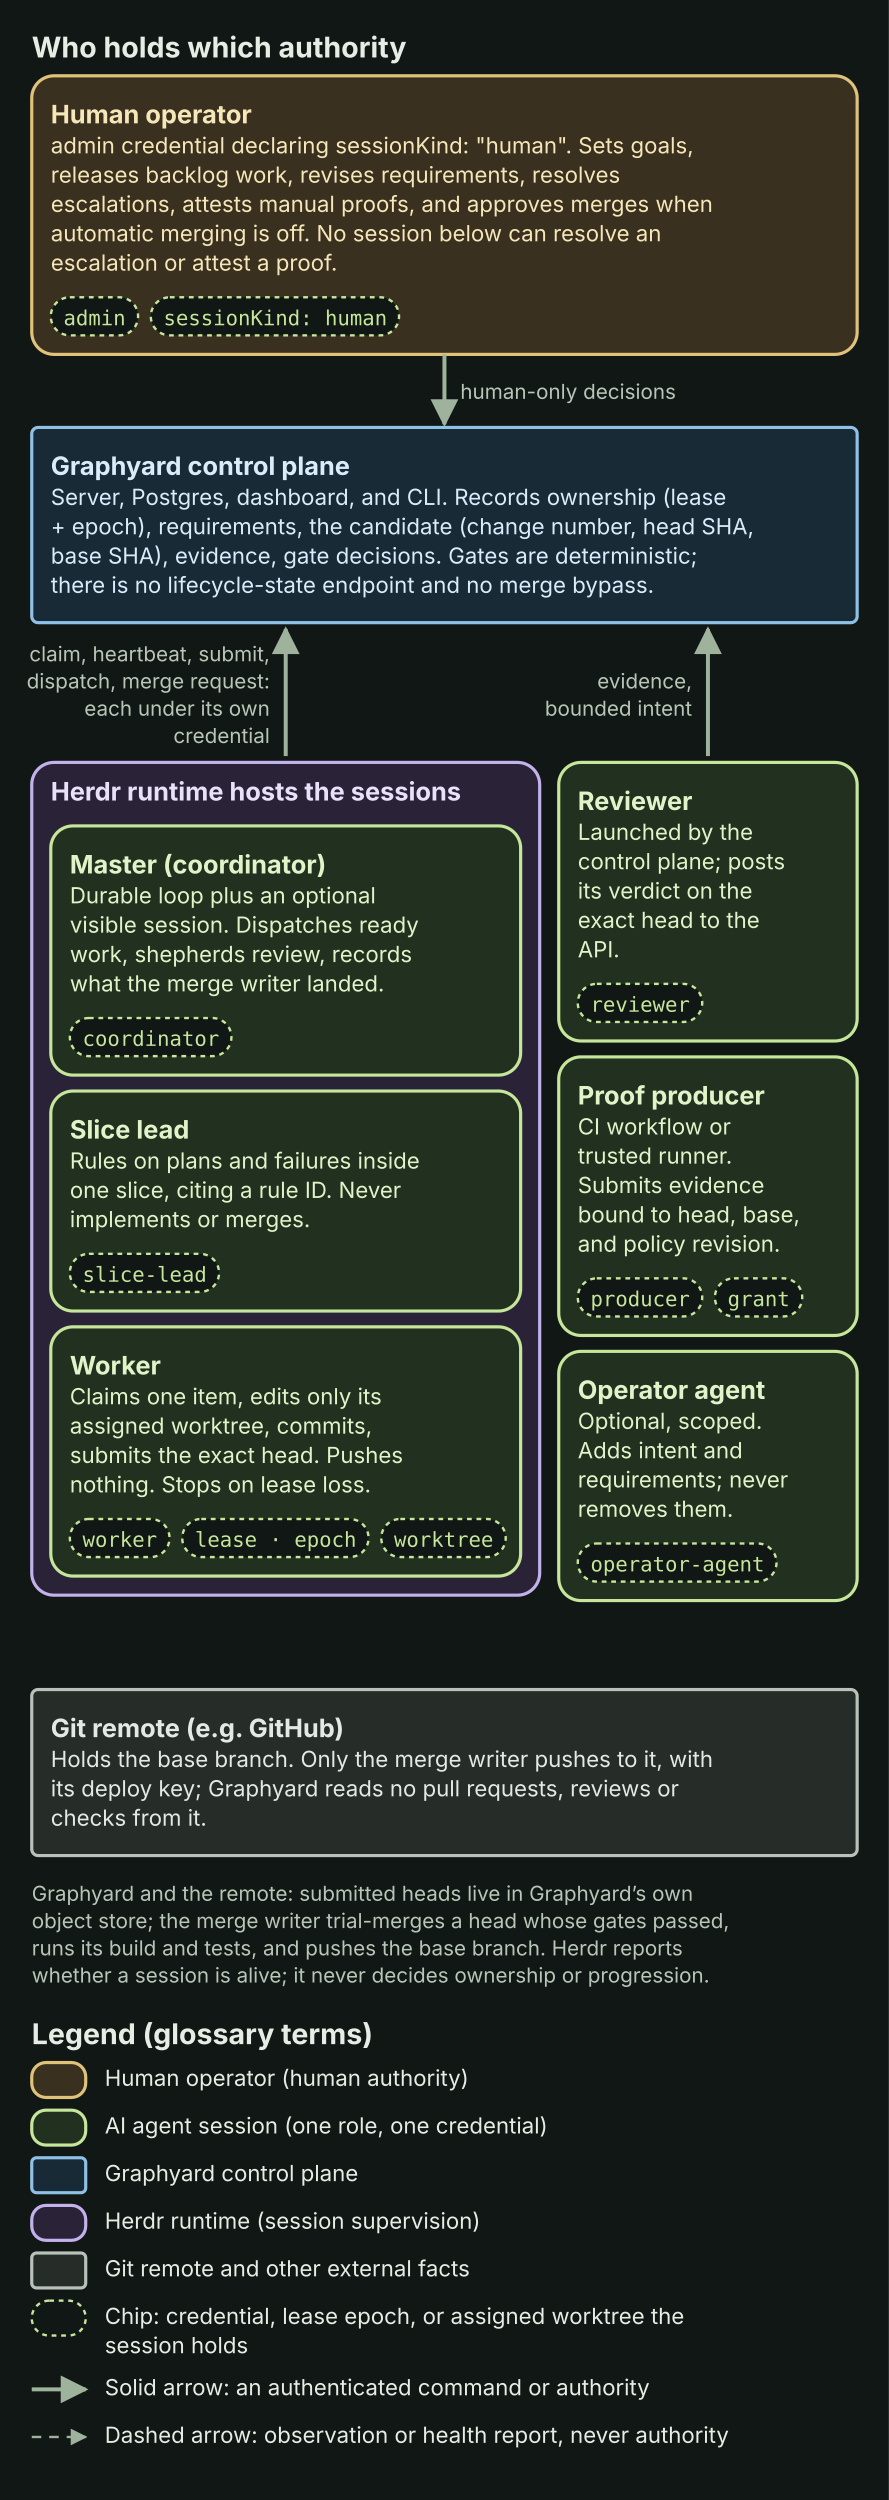
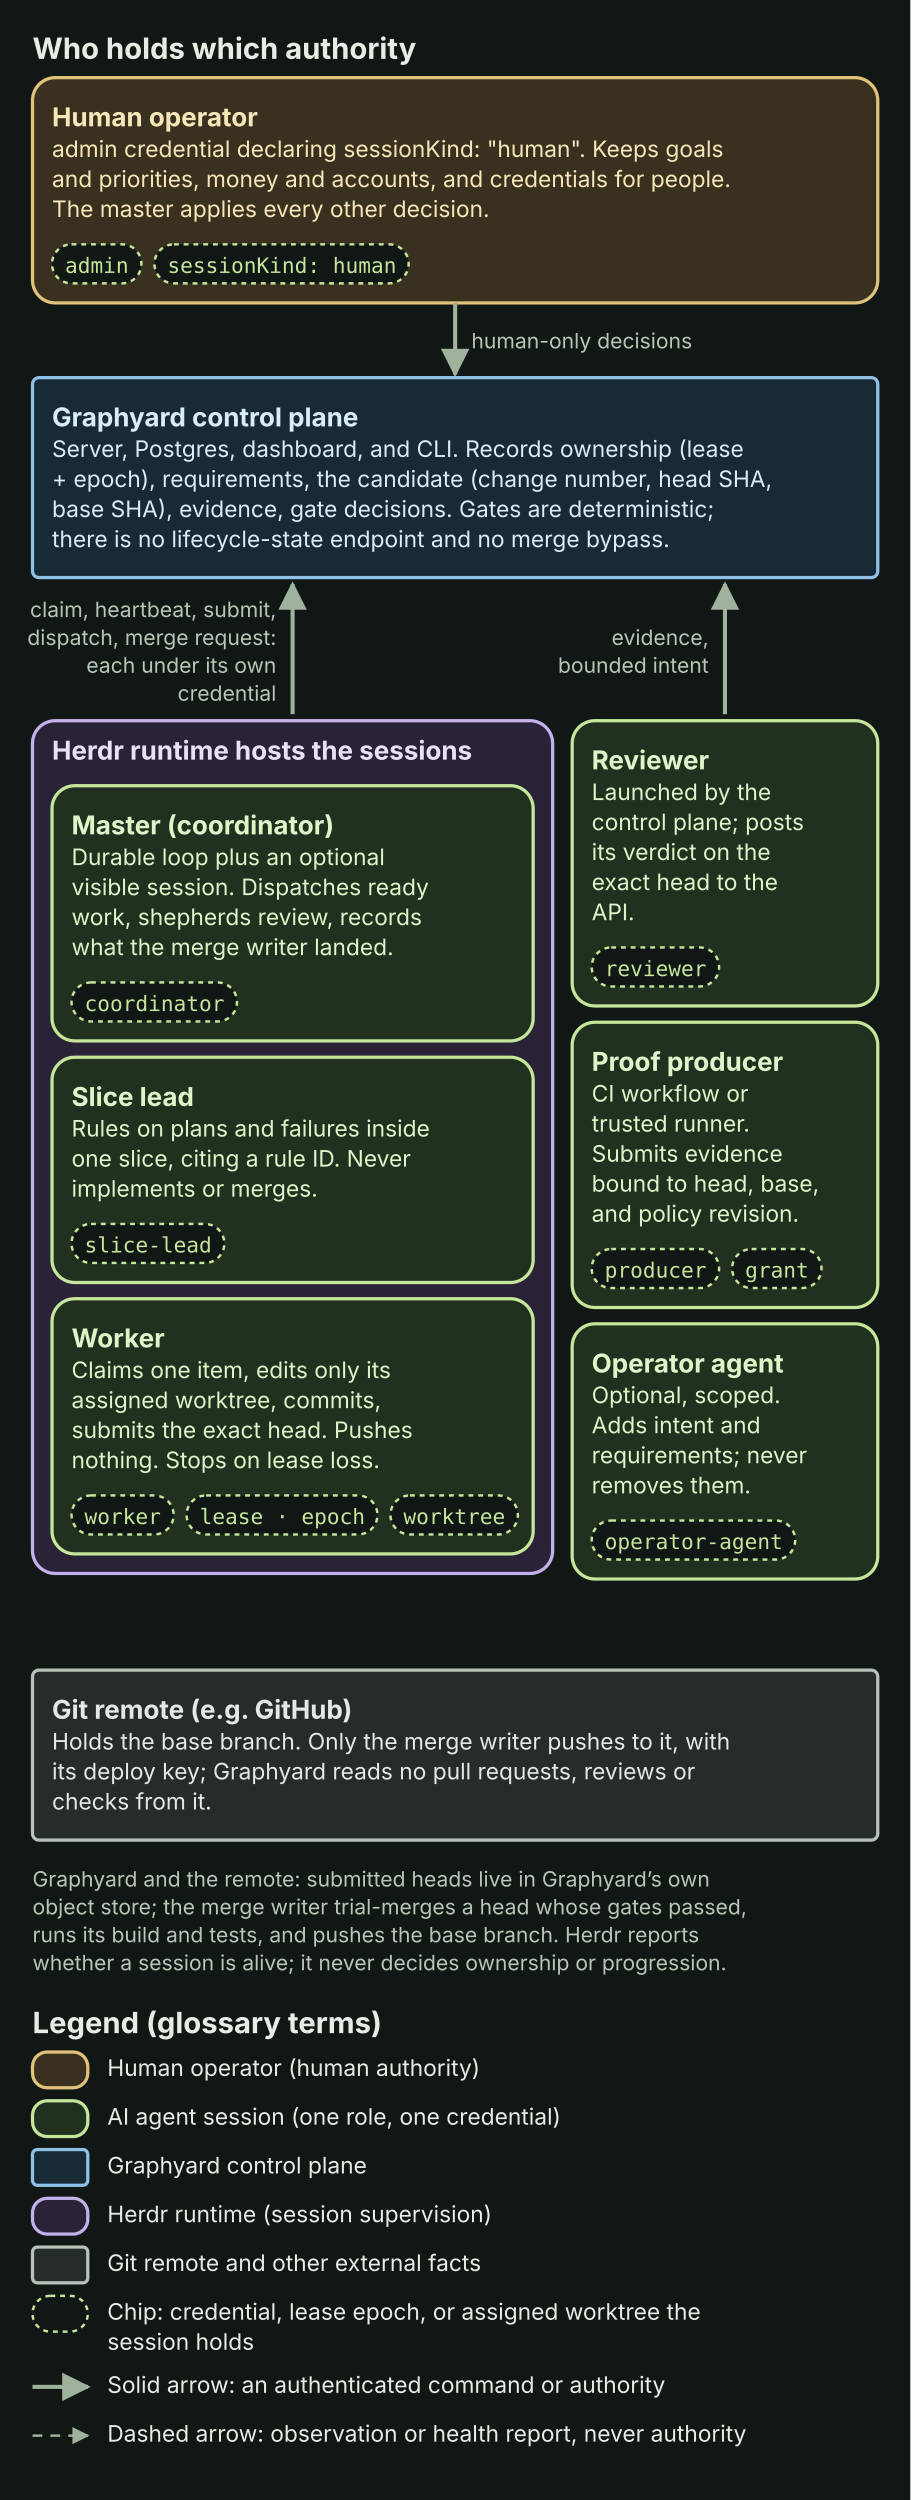
- <svg xmlns="http://www.w3.org/2000/svg" viewBox="0 0 560 1575" width="560" height="1575" role="img" aria-labelledby="title desc" font-family="Inter, &quot;Segoe UI&quot;, Roboto, &quot;Helvetica Neue&quot;, Arial, &quot;Liberation Sans&quot;, ui-sans-serif, system-ui, -apple-system, sans-serif">
+ <svg xmlns="http://www.w3.org/2000/svg" viewBox="0 0 560 1538" width="560" height="1538" role="img" aria-labelledby="title desc" font-family="Inter, &quot;Segoe UI&quot;, Roboto, &quot;Helvetica Neue&quot;, Arial, &quot;Liberation Sans&quot;, ui-sans-serif, system-ui, -apple-system, sans-serif">
  <defs>
    <marker id="arrow" viewBox="0 0 10 10" refX="9" refY="5" markerWidth="7" markerHeight="7" orient="auto-start-reverse">
      <path d="M0 0 L10 5 L0 10 z" fill="#9fb39c" />
    </marker>
  </defs>
-   <rect width="560" height="1575" fill="#111714" />
+   <rect width="560" height="1538" fill="#111714" />
  <text x="20" y="36.2" font-size="18" font-weight="700" fill="#e6ede4" text-anchor="start">Who holds which authority</text>
-   <rect x="20" y="47.76" width="520" height="175.5" rx="14" fill="#3a3020" stroke="#e0c27a" stroke-width="2" />
+   <rect x="20" y="47.76" width="520" height="138.6" rx="14" fill="#3a3020" stroke="#e0c27a" stroke-width="2" />
  <text x="32" y="77.7" font-size="16" font-weight="650" fill="#f6e7b8" text-anchor="start">Human operator</text>
-   <text x="32" y="96.6" font-size="14" font-weight="400" fill="#f6e7b8" text-anchor="start">admin credential declaring sessionKind: "human". Sets goals,</text>
-   <text x="32" y="115.1" font-size="14" font-weight="400" fill="#f6e7b8" text-anchor="start">releases backlog work, revises requirements, resolves</text>
-   <text x="32" y="133.5" font-size="14" font-weight="400" fill="#f6e7b8" text-anchor="start">escalations, attests manual proofs, and approves merges when</text>
-   <text x="32" y="152.0" font-size="14" font-weight="400" fill="#f6e7b8" text-anchor="start">automatic merging is off. No session below can resolve an</text>
-   <text x="32" y="170.5" font-size="14" font-weight="400" fill="#f6e7b8" text-anchor="start">escalation or attest a proof.</text>
-   <rect x="32" y="187.28" width="55.0" height="24" rx="12" fill="#111714" stroke="#c5e69b" stroke-width="1.5" stroke-dasharray="3 3" />
-   <text x="40" y="204.9" font-size="13" font-weight="400" fill="#c5e69b" text-anchor="start" font-family="ui-monospace, SFMono-Regular, Menlo, monospace">admin</text>
-   <rect x="95" y="187.28" width="156.4" height="24" rx="12" fill="#111714" stroke="#c5e69b" stroke-width="1.5" stroke-dasharray="3 3" />
-   <text x="103" y="204.9" font-size="13" font-weight="400" fill="#c5e69b" text-anchor="start" font-family="ui-monospace, SFMono-Regular, Menlo, monospace">sessionKind: human</text>
-   <line x1="280" y1="223.28" x2="280" y2="267.28" stroke="#9fb39c" stroke-width="2.5" marker-end="url(#arrow)" />
-   <text x="290" y="251.3" font-size="13" font-weight="400" fill="#b8c6b7" text-anchor="start">human-only decisions</text>
-   <rect x="20" y="269.28" width="520" height="123.0" rx="4" fill="#182a36" stroke="#8fc1e6" stroke-width="2" />
-   <text x="32" y="299.2" font-size="16" font-weight="650" fill="#d8ecf9" text-anchor="start">Graphyard control plane</text>
-   <text x="32" y="318.1" font-size="14" font-weight="400" fill="#d8ecf9" text-anchor="start">Server, Postgres, dashboard, and CLI. Records ownership (lease</text>
-   <text x="32" y="336.6" font-size="14" font-weight="400" fill="#d8ecf9" text-anchor="start">+ epoch), requirements, the candidate (change number, head SHA,</text>
-   <text x="32" y="355.1" font-size="14" font-weight="400" fill="#d8ecf9" text-anchor="start">base SHA), evidence, gate decisions. Gates are deterministic;</text>
-   <text x="32" y="373.5" font-size="14" font-weight="400" fill="#d8ecf9" text-anchor="start">there is no lifecycle-state endpoint and no merge bypass.</text>
-   <rect x="20" y="480.32" width="320" height="524.64" rx="14" fill="#2a2338" stroke="#c3b1ec" stroke-width="2" />
-   <text x="32" y="504.32" font-size="16" font-weight="650" fill="#e9e0f9">Herdr runtime hosts the sessions</text>
-   <rect x="32" y="520.32" width="296" height="157.0" rx="14" fill="#22311f" stroke="#c5e69b" stroke-width="2" />
-   <text x="44" y="550.3" font-size="16" font-weight="650" fill="#e1f3c8" text-anchor="start">Master (coordinator)</text>
-   <text x="44" y="569.1" font-size="14" font-weight="400" fill="#e1f3c8" text-anchor="start">Durable loop plus an optional</text>
-   <text x="44" y="587.6" font-size="14" font-weight="400" fill="#e1f3c8" text-anchor="start">visible session. Dispatches ready</text>
-   <text x="44" y="606.1" font-size="14" font-weight="400" fill="#e1f3c8" text-anchor="start">work, shepherds review, records</text>
-   <text x="44" y="624.6" font-size="14" font-weight="400" fill="#e1f3c8" text-anchor="start">what the merge writer landed.</text>
-   <rect x="44" y="641.36" width="101.8" height="24" rx="12" fill="#111714" stroke="#c5e69b" stroke-width="1.5" stroke-dasharray="3 3" />
-   <text x="52" y="658.9" font-size="13" font-weight="400" fill="#c5e69b" text-anchor="start" font-family="ui-monospace, SFMono-Regular, Menlo, monospace">coordinator</text>
-   <rect x="32" y="687.36" width="296" height="138.6" rx="14" fill="#22311f" stroke="#c5e69b" stroke-width="2" />
-   <text x="44" y="717.3" font-size="16" font-weight="650" fill="#e1f3c8" text-anchor="start">Slice lead</text>
-   <text x="44" y="736.2" font-size="14" font-weight="400" fill="#e1f3c8" text-anchor="start">Rules on plans and failures inside</text>
-   <text x="44" y="754.7" font-size="14" font-weight="400" fill="#e1f3c8" text-anchor="start">one slice, citing a rule ID. Never</text>
-   <text x="44" y="773.1" font-size="14" font-weight="400" fill="#e1f3c8" text-anchor="start">implements or merges.</text>
-   <rect x="44" y="789.92" width="94.0" height="24" rx="12" fill="#111714" stroke="#c5e69b" stroke-width="1.5" stroke-dasharray="3 3" />
-   <text x="52" y="807.5" font-size="13" font-weight="400" fill="#c5e69b" text-anchor="start" font-family="ui-monospace, SFMono-Regular, Menlo, monospace">slice-lead</text>
-   <rect x="32" y="835.92" width="296" height="157.0" rx="14" fill="#22311f" stroke="#c5e69b" stroke-width="2" />
-   <text x="44" y="865.9" font-size="16" font-weight="650" fill="#e1f3c8" text-anchor="start">Worker</text>
-   <text x="44" y="884.7" font-size="14" font-weight="400" fill="#e1f3c8" text-anchor="start">Claims one item, edits only its</text>
-   <text x="44" y="903.2" font-size="14" font-weight="400" fill="#e1f3c8" text-anchor="start">assigned worktree, commits,</text>
-   <text x="44" y="921.7" font-size="14" font-weight="400" fill="#e1f3c8" text-anchor="start">submits the exact head. Pushes</text>
-   <text x="44" y="940.2" font-size="14" font-weight="400" fill="#e1f3c8" text-anchor="start">nothing. Stops on lease loss.</text>
-   <rect x="44" y="956.96" width="62.8" height="24" rx="12" fill="#111714" stroke="#c5e69b" stroke-width="1.5" stroke-dasharray="3 3" />
-   <text x="52" y="974.5" font-size="13" font-weight="400" fill="#c5e69b" text-anchor="start" font-family="ui-monospace, SFMono-Regular, Menlo, monospace">worker</text>
-   <rect x="114.8" y="956.96" width="117.4" height="24" rx="12" fill="#111714" stroke="#c5e69b" stroke-width="1.5" stroke-dasharray="3 3" />
-   <text x="122.8" y="974.5" font-size="13" font-weight="400" fill="#c5e69b" text-anchor="start" font-family="ui-monospace, SFMono-Regular, Menlo, monospace">lease · epoch</text>
-   <rect x="240.2" y="956.96" width="78.4" height="24" rx="12" fill="#111714" stroke="#c5e69b" stroke-width="1.5" stroke-dasharray="3 3" />
-   <text x="248.2" y="974.5" font-size="13" font-weight="400" fill="#c5e69b" text-anchor="start" font-family="ui-monospace, SFMono-Regular, Menlo, monospace">worktree</text>
-   <rect x="352" y="480.32" width="188" height="175.5" rx="14" fill="#22311f" stroke="#c5e69b" stroke-width="2" />
-   <text x="364" y="510.3" font-size="16" font-weight="650" fill="#e1f3c8" text-anchor="start">Reviewer</text>
-   <text x="364" y="529.1" font-size="14" font-weight="400" fill="#e1f3c8" text-anchor="start">Launched by the</text>
-   <text x="364" y="547.6" font-size="14" font-weight="400" fill="#e1f3c8" text-anchor="start">control plane; posts</text>
-   <text x="364" y="566.1" font-size="14" font-weight="400" fill="#e1f3c8" text-anchor="start">its verdict on the</text>
-   <text x="364" y="584.6" font-size="14" font-weight="400" fill="#e1f3c8" text-anchor="start">exact head to the</text>
-   <text x="364" y="603.1" font-size="14" font-weight="400" fill="#e1f3c8" text-anchor="start">API.</text>
-   <rect x="364" y="619.84" width="78.4" height="24" rx="12" fill="#111714" stroke="#c5e69b" stroke-width="1.5" stroke-dasharray="3 3" />
-   <text x="372" y="637.4" font-size="13" font-weight="400" fill="#c5e69b" text-anchor="start" font-family="ui-monospace, SFMono-Regular, Menlo, monospace">reviewer</text>
-   <rect x="352" y="665.84" width="188" height="175.5" rx="14" fill="#22311f" stroke="#c5e69b" stroke-width="2" />
-   <text x="364" y="695.8" font-size="16" font-weight="650" fill="#e1f3c8" text-anchor="start">Proof producer</text>
-   <text x="364" y="714.7" font-size="14" font-weight="400" fill="#e1f3c8" text-anchor="start">CI workflow or</text>
-   <text x="364" y="733.1" font-size="14" font-weight="400" fill="#e1f3c8" text-anchor="start">trusted runner.</text>
-   <text x="364" y="751.6" font-size="14" font-weight="400" fill="#e1f3c8" text-anchor="start">Submits evidence</text>
-   <text x="364" y="770.1" font-size="14" font-weight="400" fill="#e1f3c8" text-anchor="start">bound to head, base,</text>
-   <text x="364" y="788.6" font-size="14" font-weight="400" fill="#e1f3c8" text-anchor="start">and policy revision.</text>
-   <rect x="364" y="805.36" width="78.4" height="24" rx="12" fill="#111714" stroke="#c5e69b" stroke-width="1.5" stroke-dasharray="3 3" />
-   <text x="372" y="822.9" font-size="13" font-weight="400" fill="#c5e69b" text-anchor="start" font-family="ui-monospace, SFMono-Regular, Menlo, monospace">producer</text>
-   <rect x="450.4" y="805.36" width="55.0" height="24" rx="12" fill="#111714" stroke="#c5e69b" stroke-width="1.5" stroke-dasharray="3 3" />
-   <text x="458.4" y="822.9" font-size="13" font-weight="400" fill="#c5e69b" text-anchor="start" font-family="ui-monospace, SFMono-Regular, Menlo, monospace">grant</text>
-   <rect x="352" y="851.36" width="188" height="157.0" rx="14" fill="#22311f" stroke="#c5e69b" stroke-width="2" />
-   <text x="364" y="881.3" font-size="16" font-weight="650" fill="#e1f3c8" text-anchor="start">Operator agent</text>
-   <text x="364" y="900.2" font-size="14" font-weight="400" fill="#e1f3c8" text-anchor="start">Optional, scoped.</text>
-   <text x="364" y="918.7" font-size="14" font-weight="400" fill="#e1f3c8" text-anchor="start">Adds intent and</text>
-   <text x="364" y="937.1" font-size="14" font-weight="400" fill="#e1f3c8" text-anchor="start">requirements; never</text>
-   <text x="364" y="955.6" font-size="14" font-weight="400" fill="#e1f3c8" text-anchor="start">removes them.</text>
-   <rect x="364" y="972.4" width="125.2" height="24" rx="12" fill="#111714" stroke="#c5e69b" stroke-width="1.5" stroke-dasharray="3 3" />
-   <text x="372" y="990.0" font-size="13" font-weight="400" fill="#c5e69b" text-anchor="start" font-family="ui-monospace, SFMono-Regular, Menlo, monospace">operator-agent</text>
-   <line x1="180" y1="476.32" x2="180" y2="396.32" stroke="#9fb39c" stroke-width="2.5" marker-end="url(#arrow)" />
-   <text x="170" y="416.6" font-size="13" font-weight="400" fill="#b8c6b7" text-anchor="end">claim, heartbeat, submit,</text>
-   <text x="170" y="433.7" font-size="13" font-weight="400" fill="#b8c6b7" text-anchor="end">dispatch, merge request:</text>
-   <text x="170" y="450.9" font-size="13" font-weight="400" fill="#b8c6b7" text-anchor="end">each under its own</text>
-   <text x="170" y="468.1" font-size="13" font-weight="400" fill="#b8c6b7" text-anchor="end">credential</text>
-   <line x1="446" y1="476.32" x2="446" y2="396.32" stroke="#9fb39c" stroke-width="2.5" marker-end="url(#arrow)" />
-   <text x="436" y="433.7" font-size="13" font-weight="400" fill="#b8c6b7" text-anchor="end">evidence,</text>
-   <text x="436" y="450.9" font-size="13" font-weight="400" fill="#b8c6b7" text-anchor="end">bounded intent</text>
-   <rect x="20" y="1064.4" width="520" height="104.6" rx="4" fill="#262d28" stroke="#b8c2bb" stroke-width="2" />
-   <text x="32" y="1094.4" font-size="16" font-weight="650" fill="#e3e9e3" text-anchor="start">Git remote (e.g. GitHub)</text>
-   <text x="32" y="1113.2" font-size="14" font-weight="400" fill="#e3e9e3" text-anchor="start">Holds the base branch. Only the merge writer pushes to it, with</text>
-   <text x="32" y="1131.7" font-size="14" font-weight="400" fill="#e3e9e3" text-anchor="start">its deploy key; Graphyard reads no pull requests, reviews or</text>
-   <text x="32" y="1150.2" font-size="14" font-weight="400" fill="#e3e9e3" text-anchor="start">checks from it.</text>
-   <text x="20" y="1197.5" font-size="13" font-weight="400" fill="#b8c6b7" text-anchor="start">Graphyard and the remote: submitted heads live in Graphyard’s own</text>
-   <text x="20" y="1214.7" font-size="13" font-weight="400" fill="#b8c6b7" text-anchor="start">object store; the merge writer trial-merges a head whose gates passed,</text>
-   <text x="20" y="1231.9" font-size="13" font-weight="400" fill="#b8c6b7" text-anchor="start">runs its build and tests, and pushes the base branch. Herdr reports</text>
-   <text x="20" y="1249.0" font-size="13" font-weight="400" fill="#b8c6b7" text-anchor="start">whether a session is alive; it never decides ownership or progression.</text>
-   <text x="20" y="1287.8" font-size="18" font-weight="700" fill="#e6ede4" text-anchor="start">Legend (glossary terms)</text>
-   <g transform="translate(0 1299.4)">
+   <text x="32" y="96.6" font-size="14" font-weight="400" fill="#f6e7b8" text-anchor="start">admin credential declaring sessionKind: "human". Keeps goals</text>
+   <text x="32" y="115.1" font-size="14" font-weight="400" fill="#f6e7b8" text-anchor="start">and priorities, money and accounts, and credentials for people.</text>
+   <text x="32" y="133.5" font-size="14" font-weight="400" fill="#f6e7b8" text-anchor="start">The master applies every other decision.</text>
+   <rect x="32" y="150.32" width="55.0" height="24" rx="12" fill="#111714" stroke="#c5e69b" stroke-width="1.5" stroke-dasharray="3 3" />
+   <text x="40" y="167.9" font-size="13" font-weight="400" fill="#c5e69b" text-anchor="start" font-family="ui-monospace, SFMono-Regular, Menlo, monospace">admin</text>
+   <rect x="95" y="150.32" width="156.4" height="24" rx="12" fill="#111714" stroke="#c5e69b" stroke-width="1.5" stroke-dasharray="3 3" />
+   <text x="103" y="167.9" font-size="13" font-weight="400" fill="#c5e69b" text-anchor="start" font-family="ui-monospace, SFMono-Regular, Menlo, monospace">sessionKind: human</text>
+   <line x1="280" y1="186.32" x2="280" y2="230.32" stroke="#9fb39c" stroke-width="2.5" marker-end="url(#arrow)" />
+   <text x="290" y="214.3" font-size="13" font-weight="400" fill="#b8c6b7" text-anchor="start">human-only decisions</text>
+   <rect x="20" y="232.32" width="520" height="123.0" rx="4" fill="#182a36" stroke="#8fc1e6" stroke-width="2" />
+   <text x="32" y="262.3" font-size="16" font-weight="650" fill="#d8ecf9" text-anchor="start">Graphyard control plane</text>
+   <text x="32" y="281.1" font-size="14" font-weight="400" fill="#d8ecf9" text-anchor="start">Server, Postgres, dashboard, and CLI. Records ownership (lease</text>
+   <text x="32" y="299.6" font-size="14" font-weight="400" fill="#d8ecf9" text-anchor="start">+ epoch), requirements, the candidate (change number, head SHA,</text>
+   <text x="32" y="318.1" font-size="14" font-weight="400" fill="#d8ecf9" text-anchor="start">base SHA), evidence, gate decisions. Gates are deterministic;</text>
+   <text x="32" y="336.6" font-size="14" font-weight="400" fill="#d8ecf9" text-anchor="start">there is no lifecycle-state endpoint and no merge bypass.</text>
+   <rect x="20" y="443.36" width="320" height="524.64" rx="14" fill="#2a2338" stroke="#c3b1ec" stroke-width="2" />
+   <text x="32" y="467.36" font-size="16" font-weight="650" fill="#e9e0f9">Herdr runtime hosts the sessions</text>
+   <rect x="32" y="483.36" width="296" height="157.0" rx="14" fill="#22311f" stroke="#c5e69b" stroke-width="2" />
+   <text x="44" y="513.3" font-size="16" font-weight="650" fill="#e1f3c8" text-anchor="start">Master (coordinator)</text>
+   <text x="44" y="532.2" font-size="14" font-weight="400" fill="#e1f3c8" text-anchor="start">Durable loop plus an optional</text>
+   <text x="44" y="550.7" font-size="14" font-weight="400" fill="#e1f3c8" text-anchor="start">visible session. Dispatches ready</text>
+   <text x="44" y="569.1" font-size="14" font-weight="400" fill="#e1f3c8" text-anchor="start">work, shepherds review, records</text>
+   <text x="44" y="587.6" font-size="14" font-weight="400" fill="#e1f3c8" text-anchor="start">what the merge writer landed.</text>
+   <rect x="44" y="604.4" width="101.8" height="24" rx="12" fill="#111714" stroke="#c5e69b" stroke-width="1.5" stroke-dasharray="3 3" />
+   <text x="52" y="622.0" font-size="13" font-weight="400" fill="#c5e69b" text-anchor="start" font-family="ui-monospace, SFMono-Regular, Menlo, monospace">coordinator</text>
+   <rect x="32" y="650.4" width="296" height="138.6" rx="14" fill="#22311f" stroke="#c5e69b" stroke-width="2" />
+   <text x="44" y="680.4" font-size="16" font-weight="650" fill="#e1f3c8" text-anchor="start">Slice lead</text>
+   <text x="44" y="699.2" font-size="14" font-weight="400" fill="#e1f3c8" text-anchor="start">Rules on plans and failures inside</text>
+   <text x="44" y="717.7" font-size="14" font-weight="400" fill="#e1f3c8" text-anchor="start">one slice, citing a rule ID. Never</text>
+   <text x="44" y="736.2" font-size="14" font-weight="400" fill="#e1f3c8" text-anchor="start">implements or merges.</text>
+   <rect x="44" y="752.96" width="94.0" height="24" rx="12" fill="#111714" stroke="#c5e69b" stroke-width="1.5" stroke-dasharray="3 3" />
+   <text x="52" y="770.5" font-size="13" font-weight="400" fill="#c5e69b" text-anchor="start" font-family="ui-monospace, SFMono-Regular, Menlo, monospace">slice-lead</text>
+   <rect x="32" y="798.96" width="296" height="157.0" rx="14" fill="#22311f" stroke="#c5e69b" stroke-width="2" />
+   <text x="44" y="828.9" font-size="16" font-weight="650" fill="#e1f3c8" text-anchor="start">Worker</text>
+   <text x="44" y="847.8" font-size="14" font-weight="400" fill="#e1f3c8" text-anchor="start">Claims one item, edits only its</text>
+   <text x="44" y="866.3" font-size="14" font-weight="400" fill="#e1f3c8" text-anchor="start">assigned worktree, commits,</text>
+   <text x="44" y="884.7" font-size="14" font-weight="400" fill="#e1f3c8" text-anchor="start">submits the exact head. Pushes</text>
+   <text x="44" y="903.2" font-size="14" font-weight="400" fill="#e1f3c8" text-anchor="start">nothing. Stops on lease loss.</text>
+   <rect x="44" y="920" width="62.8" height="24" rx="12" fill="#111714" stroke="#c5e69b" stroke-width="1.5" stroke-dasharray="3 3" />
+   <text x="52" y="937.6" font-size="13" font-weight="400" fill="#c5e69b" text-anchor="start" font-family="ui-monospace, SFMono-Regular, Menlo, monospace">worker</text>
+   <rect x="114.8" y="920" width="117.4" height="24" rx="12" fill="#111714" stroke="#c5e69b" stroke-width="1.5" stroke-dasharray="3 3" />
+   <text x="122.8" y="937.6" font-size="13" font-weight="400" fill="#c5e69b" text-anchor="start" font-family="ui-monospace, SFMono-Regular, Menlo, monospace">lease · epoch</text>
+   <rect x="240.2" y="920" width="78.4" height="24" rx="12" fill="#111714" stroke="#c5e69b" stroke-width="1.5" stroke-dasharray="3 3" />
+   <text x="248.2" y="937.6" font-size="13" font-weight="400" fill="#c5e69b" text-anchor="start" font-family="ui-monospace, SFMono-Regular, Menlo, monospace">worktree</text>
+   <rect x="352" y="443.36" width="188" height="175.5" rx="14" fill="#22311f" stroke="#c5e69b" stroke-width="2" />
+   <text x="364" y="473.3" font-size="16" font-weight="650" fill="#e1f3c8" text-anchor="start">Reviewer</text>
+   <text x="364" y="492.2" font-size="14" font-weight="400" fill="#e1f3c8" text-anchor="start">Launched by the</text>
+   <text x="364" y="510.7" font-size="14" font-weight="400" fill="#e1f3c8" text-anchor="start">control plane; posts</text>
+   <text x="364" y="529.1" font-size="14" font-weight="400" fill="#e1f3c8" text-anchor="start">its verdict on the</text>
+   <text x="364" y="547.6" font-size="14" font-weight="400" fill="#e1f3c8" text-anchor="start">exact head to the</text>
+   <text x="364" y="566.1" font-size="14" font-weight="400" fill="#e1f3c8" text-anchor="start">API.</text>
+   <rect x="364" y="582.88" width="78.4" height="24" rx="12" fill="#111714" stroke="#c5e69b" stroke-width="1.5" stroke-dasharray="3 3" />
+   <text x="372" y="600.5" font-size="13" font-weight="400" fill="#c5e69b" text-anchor="start" font-family="ui-monospace, SFMono-Regular, Menlo, monospace">reviewer</text>
+   <rect x="352" y="628.88" width="188" height="175.5" rx="14" fill="#22311f" stroke="#c5e69b" stroke-width="2" />
+   <text x="364" y="658.8" font-size="16" font-weight="650" fill="#e1f3c8" text-anchor="start">Proof producer</text>
+   <text x="364" y="677.7" font-size="14" font-weight="400" fill="#e1f3c8" text-anchor="start">CI workflow or</text>
+   <text x="364" y="696.2" font-size="14" font-weight="400" fill="#e1f3c8" text-anchor="start">trusted runner.</text>
+   <text x="364" y="714.7" font-size="14" font-weight="400" fill="#e1f3c8" text-anchor="start">Submits evidence</text>
+   <text x="364" y="733.1" font-size="14" font-weight="400" fill="#e1f3c8" text-anchor="start">bound to head, base,</text>
+   <text x="364" y="751.6" font-size="14" font-weight="400" fill="#e1f3c8" text-anchor="start">and policy revision.</text>
+   <rect x="364" y="768.4" width="78.4" height="24" rx="12" fill="#111714" stroke="#c5e69b" stroke-width="1.5" stroke-dasharray="3 3" />
+   <text x="372" y="786.0" font-size="13" font-weight="400" fill="#c5e69b" text-anchor="start" font-family="ui-monospace, SFMono-Regular, Menlo, monospace">producer</text>
+   <rect x="450.4" y="768.4" width="55.0" height="24" rx="12" fill="#111714" stroke="#c5e69b" stroke-width="1.5" stroke-dasharray="3 3" />
+   <text x="458.4" y="786.0" font-size="13" font-weight="400" fill="#c5e69b" text-anchor="start" font-family="ui-monospace, SFMono-Regular, Menlo, monospace">grant</text>
+   <rect x="352" y="814.4" width="188" height="157.0" rx="14" fill="#22311f" stroke="#c5e69b" stroke-width="2" />
+   <text x="364" y="844.4" font-size="16" font-weight="650" fill="#e1f3c8" text-anchor="start">Operator agent</text>
+   <text x="364" y="863.2" font-size="14" font-weight="400" fill="#e1f3c8" text-anchor="start">Optional, scoped.</text>
+   <text x="364" y="881.7" font-size="14" font-weight="400" fill="#e1f3c8" text-anchor="start">Adds intent and</text>
+   <text x="364" y="900.2" font-size="14" font-weight="400" fill="#e1f3c8" text-anchor="start">requirements; never</text>
+   <text x="364" y="918.7" font-size="14" font-weight="400" fill="#e1f3c8" text-anchor="start">removes them.</text>
+   <rect x="364" y="935.44" width="125.2" height="24" rx="12" fill="#111714" stroke="#c5e69b" stroke-width="1.5" stroke-dasharray="3 3" />
+   <text x="372" y="953.0" font-size="13" font-weight="400" fill="#c5e69b" text-anchor="start" font-family="ui-monospace, SFMono-Regular, Menlo, monospace">operator-agent</text>
+   <line x1="180" y1="439.36" x2="180" y2="359.36" stroke="#9fb39c" stroke-width="2.5" marker-end="url(#arrow)" />
+   <text x="170" y="379.6" font-size="13" font-weight="400" fill="#b8c6b7" text-anchor="end">claim, heartbeat, submit,</text>
+   <text x="170" y="396.8" font-size="13" font-weight="400" fill="#b8c6b7" text-anchor="end">dispatch, merge request:</text>
+   <text x="170" y="413.9" font-size="13" font-weight="400" fill="#b8c6b7" text-anchor="end">each under its own</text>
+   <text x="170" y="431.1" font-size="13" font-weight="400" fill="#b8c6b7" text-anchor="end">credential</text>
+   <line x1="446" y1="439.36" x2="446" y2="359.36" stroke="#9fb39c" stroke-width="2.5" marker-end="url(#arrow)" />
+   <text x="436" y="396.8" font-size="13" font-weight="400" fill="#b8c6b7" text-anchor="end">evidence,</text>
+   <text x="436" y="413.9" font-size="13" font-weight="400" fill="#b8c6b7" text-anchor="end">bounded intent</text>
+   <rect x="20" y="1027.44" width="520" height="104.6" rx="4" fill="#262d28" stroke="#b8c2bb" stroke-width="2" />
+   <text x="32" y="1057.4" font-size="16" font-weight="650" fill="#e3e9e3" text-anchor="start">Git remote (e.g. GitHub)</text>
+   <text x="32" y="1076.3" font-size="14" font-weight="400" fill="#e3e9e3" text-anchor="start">Holds the base branch. Only the merge writer pushes to it, with</text>
+   <text x="32" y="1094.7" font-size="14" font-weight="400" fill="#e3e9e3" text-anchor="start">its deploy key; Graphyard reads no pull requests, reviews or</text>
+   <text x="32" y="1113.2" font-size="14" font-weight="400" fill="#e3e9e3" text-anchor="start">checks from it.</text>
+   <text x="20" y="1160.6" font-size="13" font-weight="400" fill="#b8c6b7" text-anchor="start">Graphyard and the remote: submitted heads live in Graphyard’s own</text>
+   <text x="20" y="1177.7" font-size="13" font-weight="400" fill="#b8c6b7" text-anchor="start">object store; the merge writer trial-merges a head whose gates passed,</text>
+   <text x="20" y="1194.9" font-size="13" font-weight="400" fill="#b8c6b7" text-anchor="start">runs its build and tests, and pushes the base branch. Herdr reports</text>
+   <text x="20" y="1212.1" font-size="13" font-weight="400" fill="#b8c6b7" text-anchor="start">whether a session is alive; it never decides ownership or progression.</text>
+   <text x="20" y="1250.8" font-size="18" font-weight="700" fill="#e6ede4" text-anchor="start">Legend (glossary terms)</text>
+   <g transform="translate(0 1262.4)">
    <rect x="20" y="0" width="34" height="22" rx="9" fill="#3a3020" stroke="#e0c27a" stroke-width="2" />
  </g>
-   <text x="66" y="1314.1" font-size="14" font-weight="400" fill="#e6ede4" text-anchor="start">Human operator (human authority)</text>
-   <g transform="translate(0 1329.4)">
+   <text x="66" y="1277.1" font-size="14" font-weight="400" fill="#e6ede4" text-anchor="start">Human operator (human authority)</text>
+   <g transform="translate(0 1292.4)">
    <rect x="20" y="0" width="34" height="22" rx="9" fill="#22311f" stroke="#c5e69b" stroke-width="2" />
  </g>
-   <text x="66" y="1344.1" font-size="14" font-weight="400" fill="#e6ede4" text-anchor="start">AI agent session (one role, one credential)</text>
-   <g transform="translate(0 1359.4)">
+   <text x="66" y="1307.1" font-size="14" font-weight="400" fill="#e6ede4" text-anchor="start">AI agent session (one role, one credential)</text>
+   <g transform="translate(0 1322.4)">
    <rect x="20" y="0" width="34" height="22" rx="3" fill="#182a36" stroke="#8fc1e6" stroke-width="2" />
  </g>
-   <text x="66" y="1374.1" font-size="14" font-weight="400" fill="#e6ede4" text-anchor="start">Graphyard control plane</text>
-   <g transform="translate(0 1389.4)">
+   <text x="66" y="1337.1" font-size="14" font-weight="400" fill="#e6ede4" text-anchor="start">Graphyard control plane</text>
+   <g transform="translate(0 1352.4)">
    <rect x="20" y="0" width="34" height="22" rx="9" fill="#2a2338" stroke="#c3b1ec" stroke-width="2" />
  </g>
-   <text x="66" y="1404.1" font-size="14" font-weight="400" fill="#e6ede4" text-anchor="start">Herdr runtime (session supervision)</text>
-   <g transform="translate(0 1419.4)">
+   <text x="66" y="1367.1" font-size="14" font-weight="400" fill="#e6ede4" text-anchor="start">Herdr runtime (session supervision)</text>
+   <g transform="translate(0 1382.4)">
    <rect x="20" y="0" width="34" height="22" rx="3" fill="#262d28" stroke="#b8c2bb" stroke-width="2" />
  </g>
-   <text x="66" y="1434.1" font-size="14" font-weight="400" fill="#e6ede4" text-anchor="start">Git remote and other external facts</text>
-   <g transform="translate(0 1449.4)">
+   <text x="66" y="1397.1" font-size="14" font-weight="400" fill="#e6ede4" text-anchor="start">Git remote and other external facts</text>
+   <g transform="translate(0 1412.4)">
    <rect x="20" y="0" width="34" height="22" rx="11" fill="#111714" stroke="#c5e69b" stroke-width="1.5" stroke-dasharray="3 3" />
  </g>
-   <text x="66" y="1464.1" font-size="14" font-weight="400" fill="#e6ede4" text-anchor="start">Chip: credential, lease epoch, or assigned worktree the</text>
-   <text x="66" y="1482.5" font-size="14" font-weight="400" fill="#e6ede4" text-anchor="start">session holds</text>
-   <g transform="translate(0 1494.3)">
+   <text x="66" y="1427.1" font-size="14" font-weight="400" fill="#e6ede4" text-anchor="start">Chip: credential, lease epoch, or assigned worktree the</text>
+   <text x="66" y="1445.6" font-size="14" font-weight="400" fill="#e6ede4" text-anchor="start">session holds</text>
+   <g transform="translate(0 1457.4)">
    <line x1="20" y1="11" x2="54" y2="11" stroke="#9fb39c" stroke-width="2.5" marker-end="url(#arrow)" />
  </g>
-   <text x="66" y="1509.0" font-size="14" font-weight="400" fill="#e6ede4" text-anchor="start">Solid arrow: an authenticated command or authority</text>
-   <g transform="translate(0 1524.3)">
+   <text x="66" y="1472.1" font-size="14" font-weight="400" fill="#e6ede4" text-anchor="start">Solid arrow: an authenticated command or authority</text>
+   <g transform="translate(0 1487.4)">
    <line x1="20" y1="11" x2="54" y2="11" stroke="#9fb39c" stroke-width="1.5" stroke-dasharray="6 5" marker-end="url(#arrow)" />
  </g>
-   <text x="66" y="1539.0" font-size="14" font-weight="400" fill="#e6ede4" text-anchor="start">Dashed arrow: observation or health report, never authority</text>
+   <text x="66" y="1502.1" font-size="14" font-weight="400" fill="#e6ede4" text-anchor="start">Dashed arrow: observation or health report, never authority</text>
</svg>
